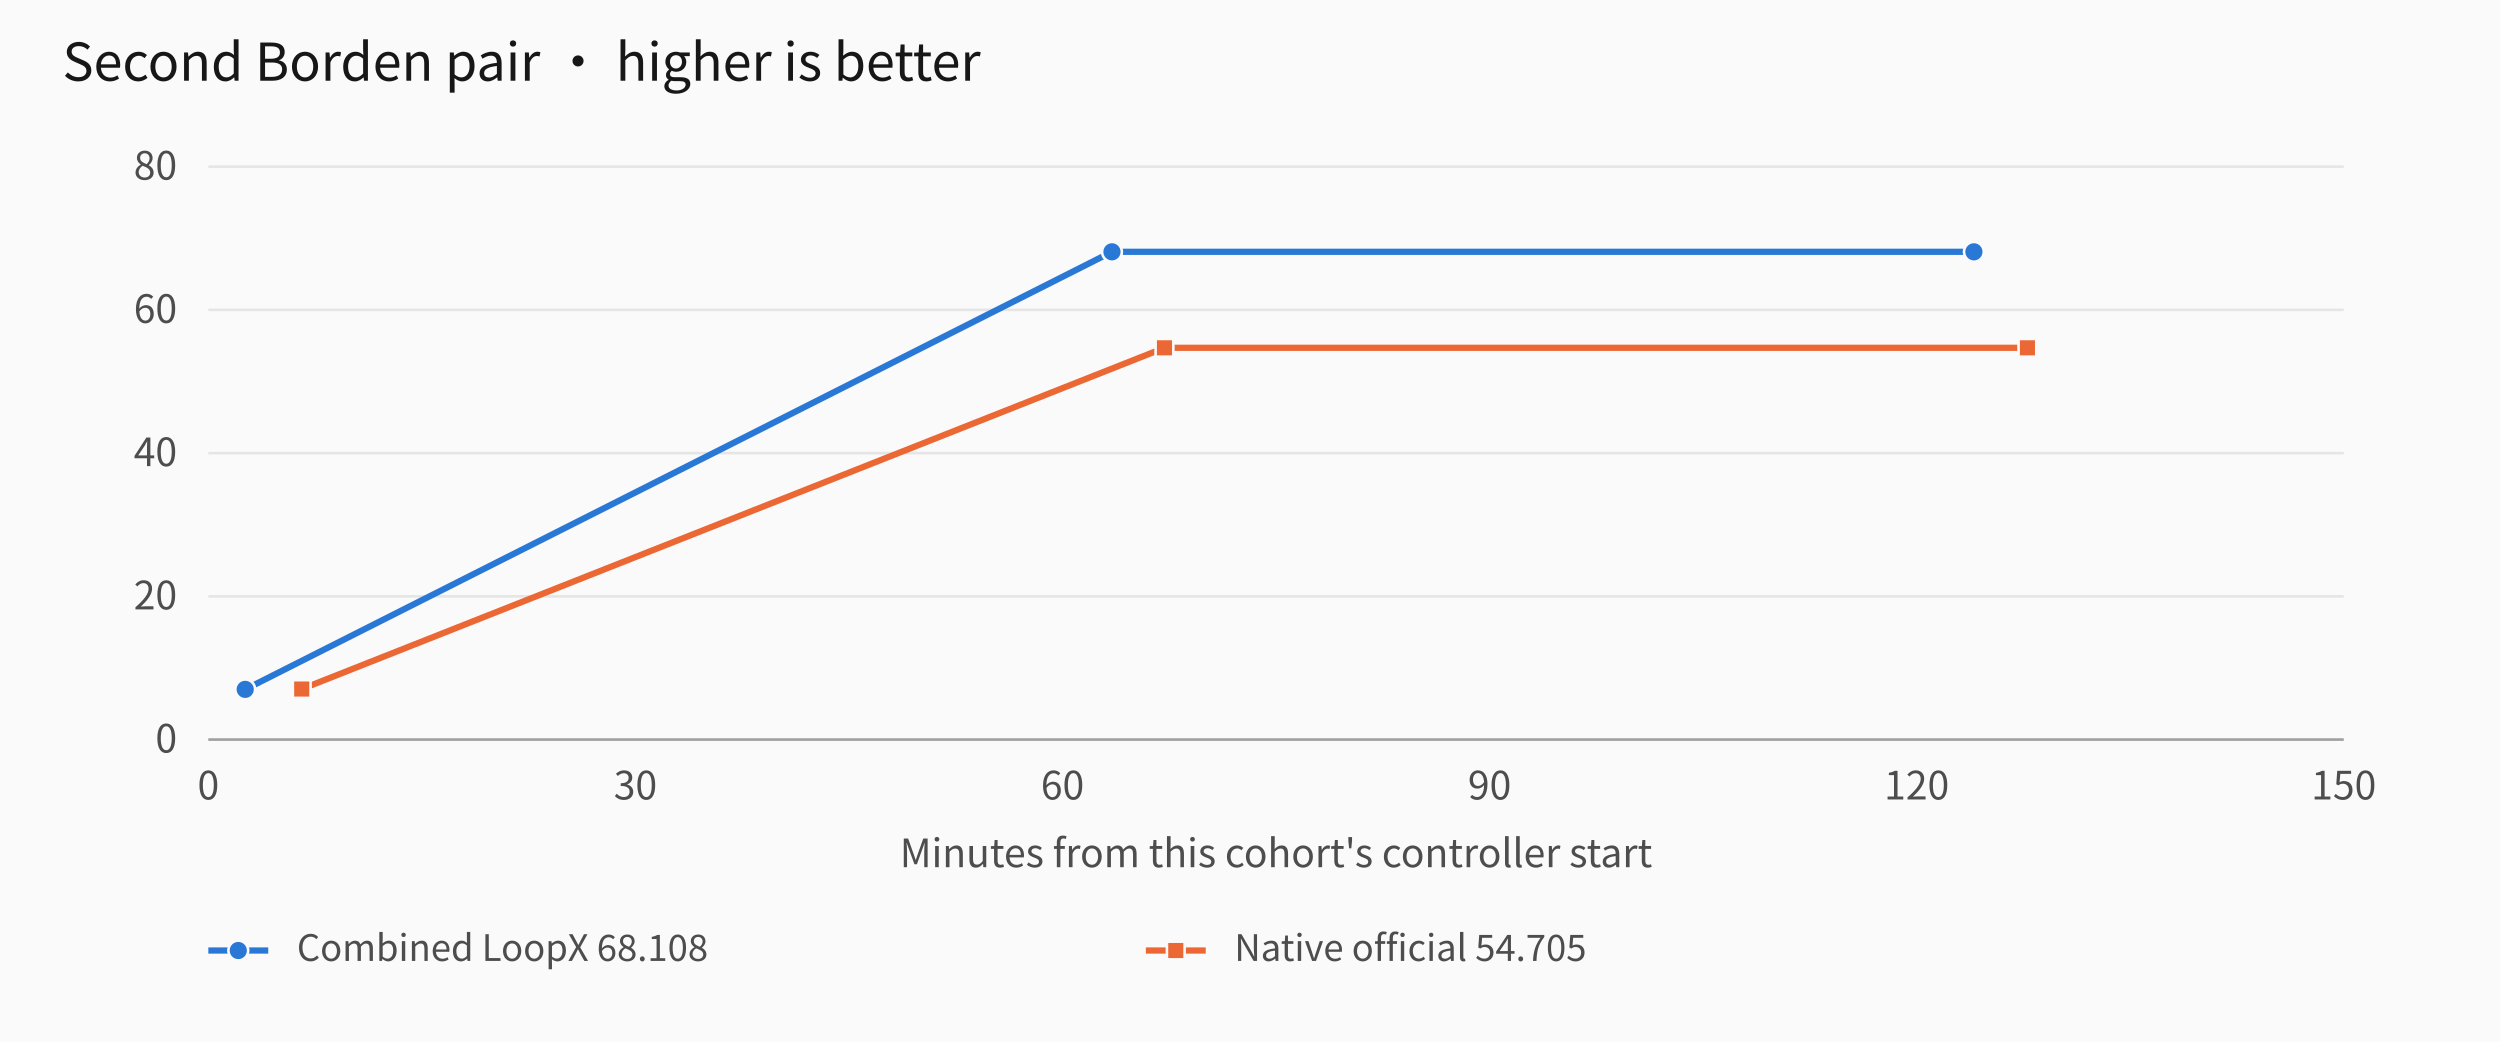
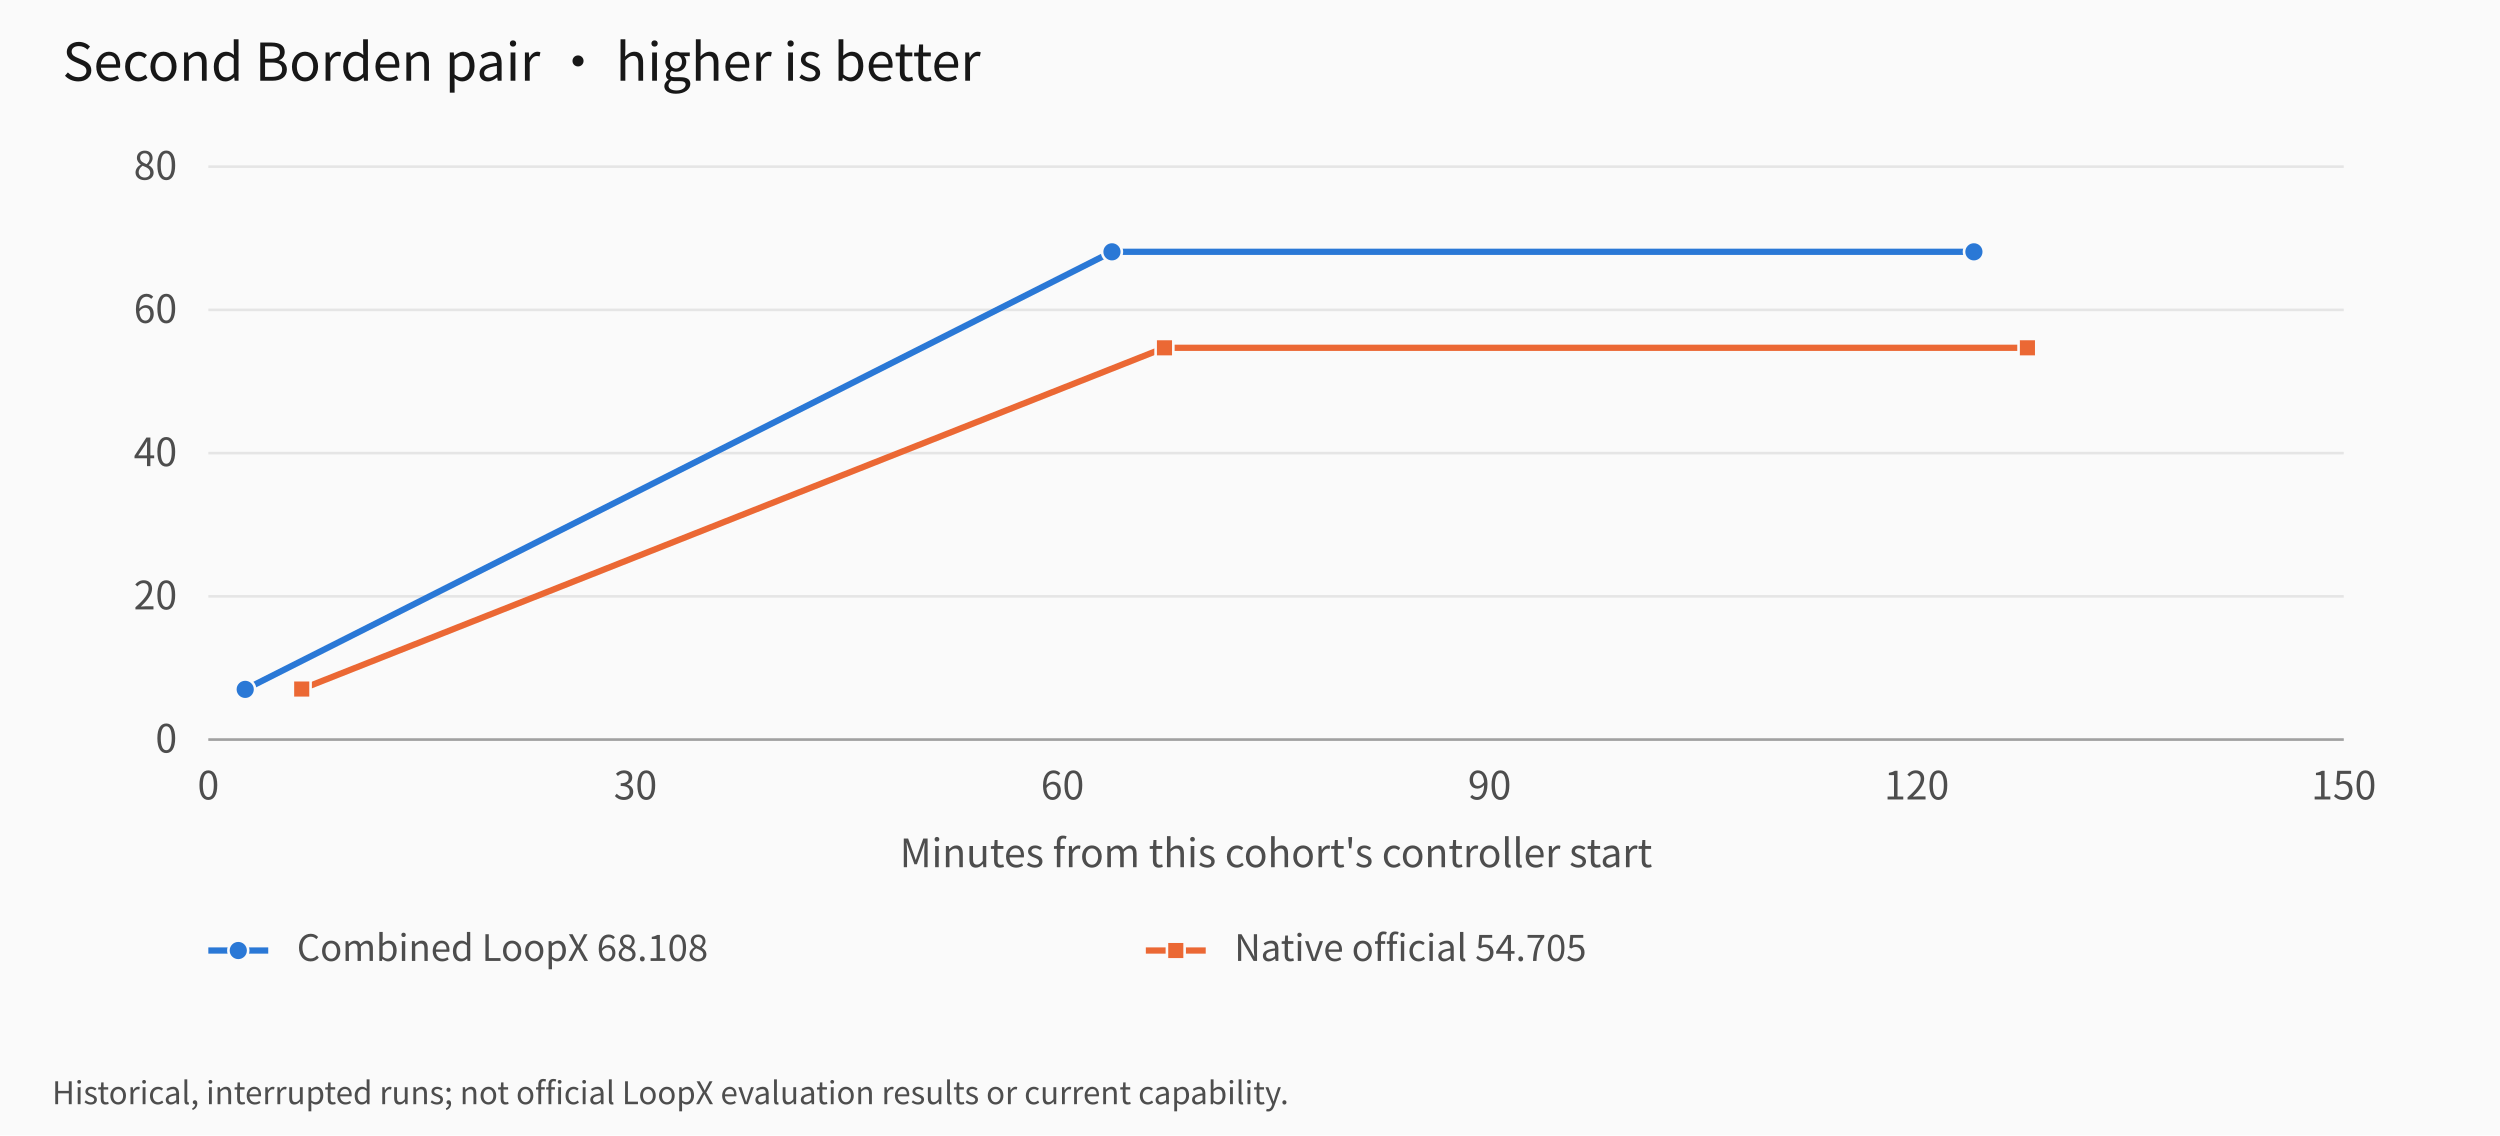
- <svg xmlns="http://www.w3.org/2000/svg" viewBox="0 0 960 400" width="960" height="400" role="img" aria-labelledby="title description" font-family="Geist,-apple-system,BlinkMacSystemFont,'Segoe UI','PingFang SC','Noto Sans CJK SC',sans-serif">
-   <rect width="960" height="400" fill="#fafafa" />
+ <svg xmlns="http://www.w3.org/2000/svg" viewBox="0 0 960 436" width="960" height="436" role="img" aria-labelledby="title description" font-family="Geist,-apple-system,BlinkMacSystemFont,'Segoe UI','PingFang SC','Noto Sans CJK SC',sans-serif">
+   <rect width="960" height="436" fill="#fafafa" />
  <text x="24" y="31" font-size="20" text-anchor="start" fill="#171717">Second Borden pair · higher is better</text>
  <line x1="80" x2="900" y1="284" y2="284" stroke="#e5e5e5" />
  <text x="68" y="289" font-size="15" text-anchor="end" fill="#4d4d4d">0</text>
  <line x1="80" x2="900" y1="229" y2="229" stroke="#e5e5e5" />
  <text x="68" y="234" font-size="15" text-anchor="end" fill="#4d4d4d">20</text>
  <line x1="80" x2="900" y1="174" y2="174" stroke="#e5e5e5" />
  <text x="68" y="179" font-size="15" text-anchor="end" fill="#4d4d4d">40</text>
  <line x1="80" x2="900" y1="119" y2="119" stroke="#e5e5e5" />
  <text x="68" y="124" font-size="15" text-anchor="end" fill="#4d4d4d">60</text>
  <line x1="80" x2="900" y1="64" y2="64" stroke="#e5e5e5" />
  <text x="68" y="69" font-size="15" text-anchor="end" fill="#4d4d4d">80</text>
  <text x="80" y="307" font-size="15" text-anchor="middle" fill="#4d4d4d">0</text>
  <text x="244" y="307" font-size="15" text-anchor="middle" fill="#4d4d4d">30</text>
  <text x="408" y="307" font-size="15" text-anchor="middle" fill="#4d4d4d">60</text>
  <text x="572" y="307" font-size="15" text-anchor="middle" fill="#4d4d4d">90</text>
  <text x="736" y="307" font-size="15" text-anchor="middle" fill="#4d4d4d">120</text>
  <text x="900" y="307" font-size="15" text-anchor="middle" fill="#4d4d4d">150</text>
  <line x1="80" x2="900" y1="284" y2="284" stroke="#a1a1a1" />
  <text x="490" y="333" font-size="15" text-anchor="middle" fill="#4d4d4d">Minutes from this cohort's controller start</text>
  <path d="M94.16,264.72 L427.00,96.70 L757.98,96.70" fill="none" stroke="#2a78d6" stroke-width="2.4" stroke-linejoin="round" />
  <circle cx="94.16" cy="264.72" r="3.8" fill="#2a78d6" stroke="#fafafa" stroke-width="1" />
  <circle cx="427.00" cy="96.70" r="3.8" fill="#2a78d6" stroke="#fafafa" stroke-width="1" />
  <circle cx="757.98" cy="96.70" r="3.8" fill="#2a78d6" stroke="#fafafa" stroke-width="1" />
  <line x1="80" x2="103" y1="365" y2="365" stroke="#2a78d6" stroke-width="2.4" />
  <circle cx="91.50" cy="365.00" r="3.8" fill="#2a78d6" stroke="#fafafa" stroke-width="1" />
  <text x="114" y="369" font-size="14" text-anchor="start" fill="#4d4d4d">Combined LoopX   68.108</text>
  <path d="M115.86,264.59 L447.16,133.56 L778.53,133.56" fill="none" stroke="#eb6834" stroke-width="2.4" stroke-linejoin="round" />
  <rect x="112.46" y="261.19" width="6.8" height="6.8" fill="#eb6834" stroke="#fafafa" stroke-width="1" />
  <rect x="443.76" y="130.16" width="6.8" height="6.8" fill="#eb6834" stroke="#fafafa" stroke-width="1" />
  <rect x="775.13" y="130.16" width="6.8" height="6.8" fill="#eb6834" stroke="#fafafa" stroke-width="1" />
  <line x1="440" x2="463" y1="365" y2="365" stroke="#eb6834" stroke-width="2.4" />
  <rect x="448.10" y="361.60" width="6.8" height="6.8" fill="#eb6834" stroke="#fafafa" stroke-width="1" />
  <text x="474" y="369" font-size="14" text-anchor="start" fill="#4d4d4d">Native official   54.705</text>
+   <text x="20" y="424" fill="#4d4d4d" font-size="12">Historical, interrupted runs; not official LoopX evaluation results or current capability.</text>
</svg>
